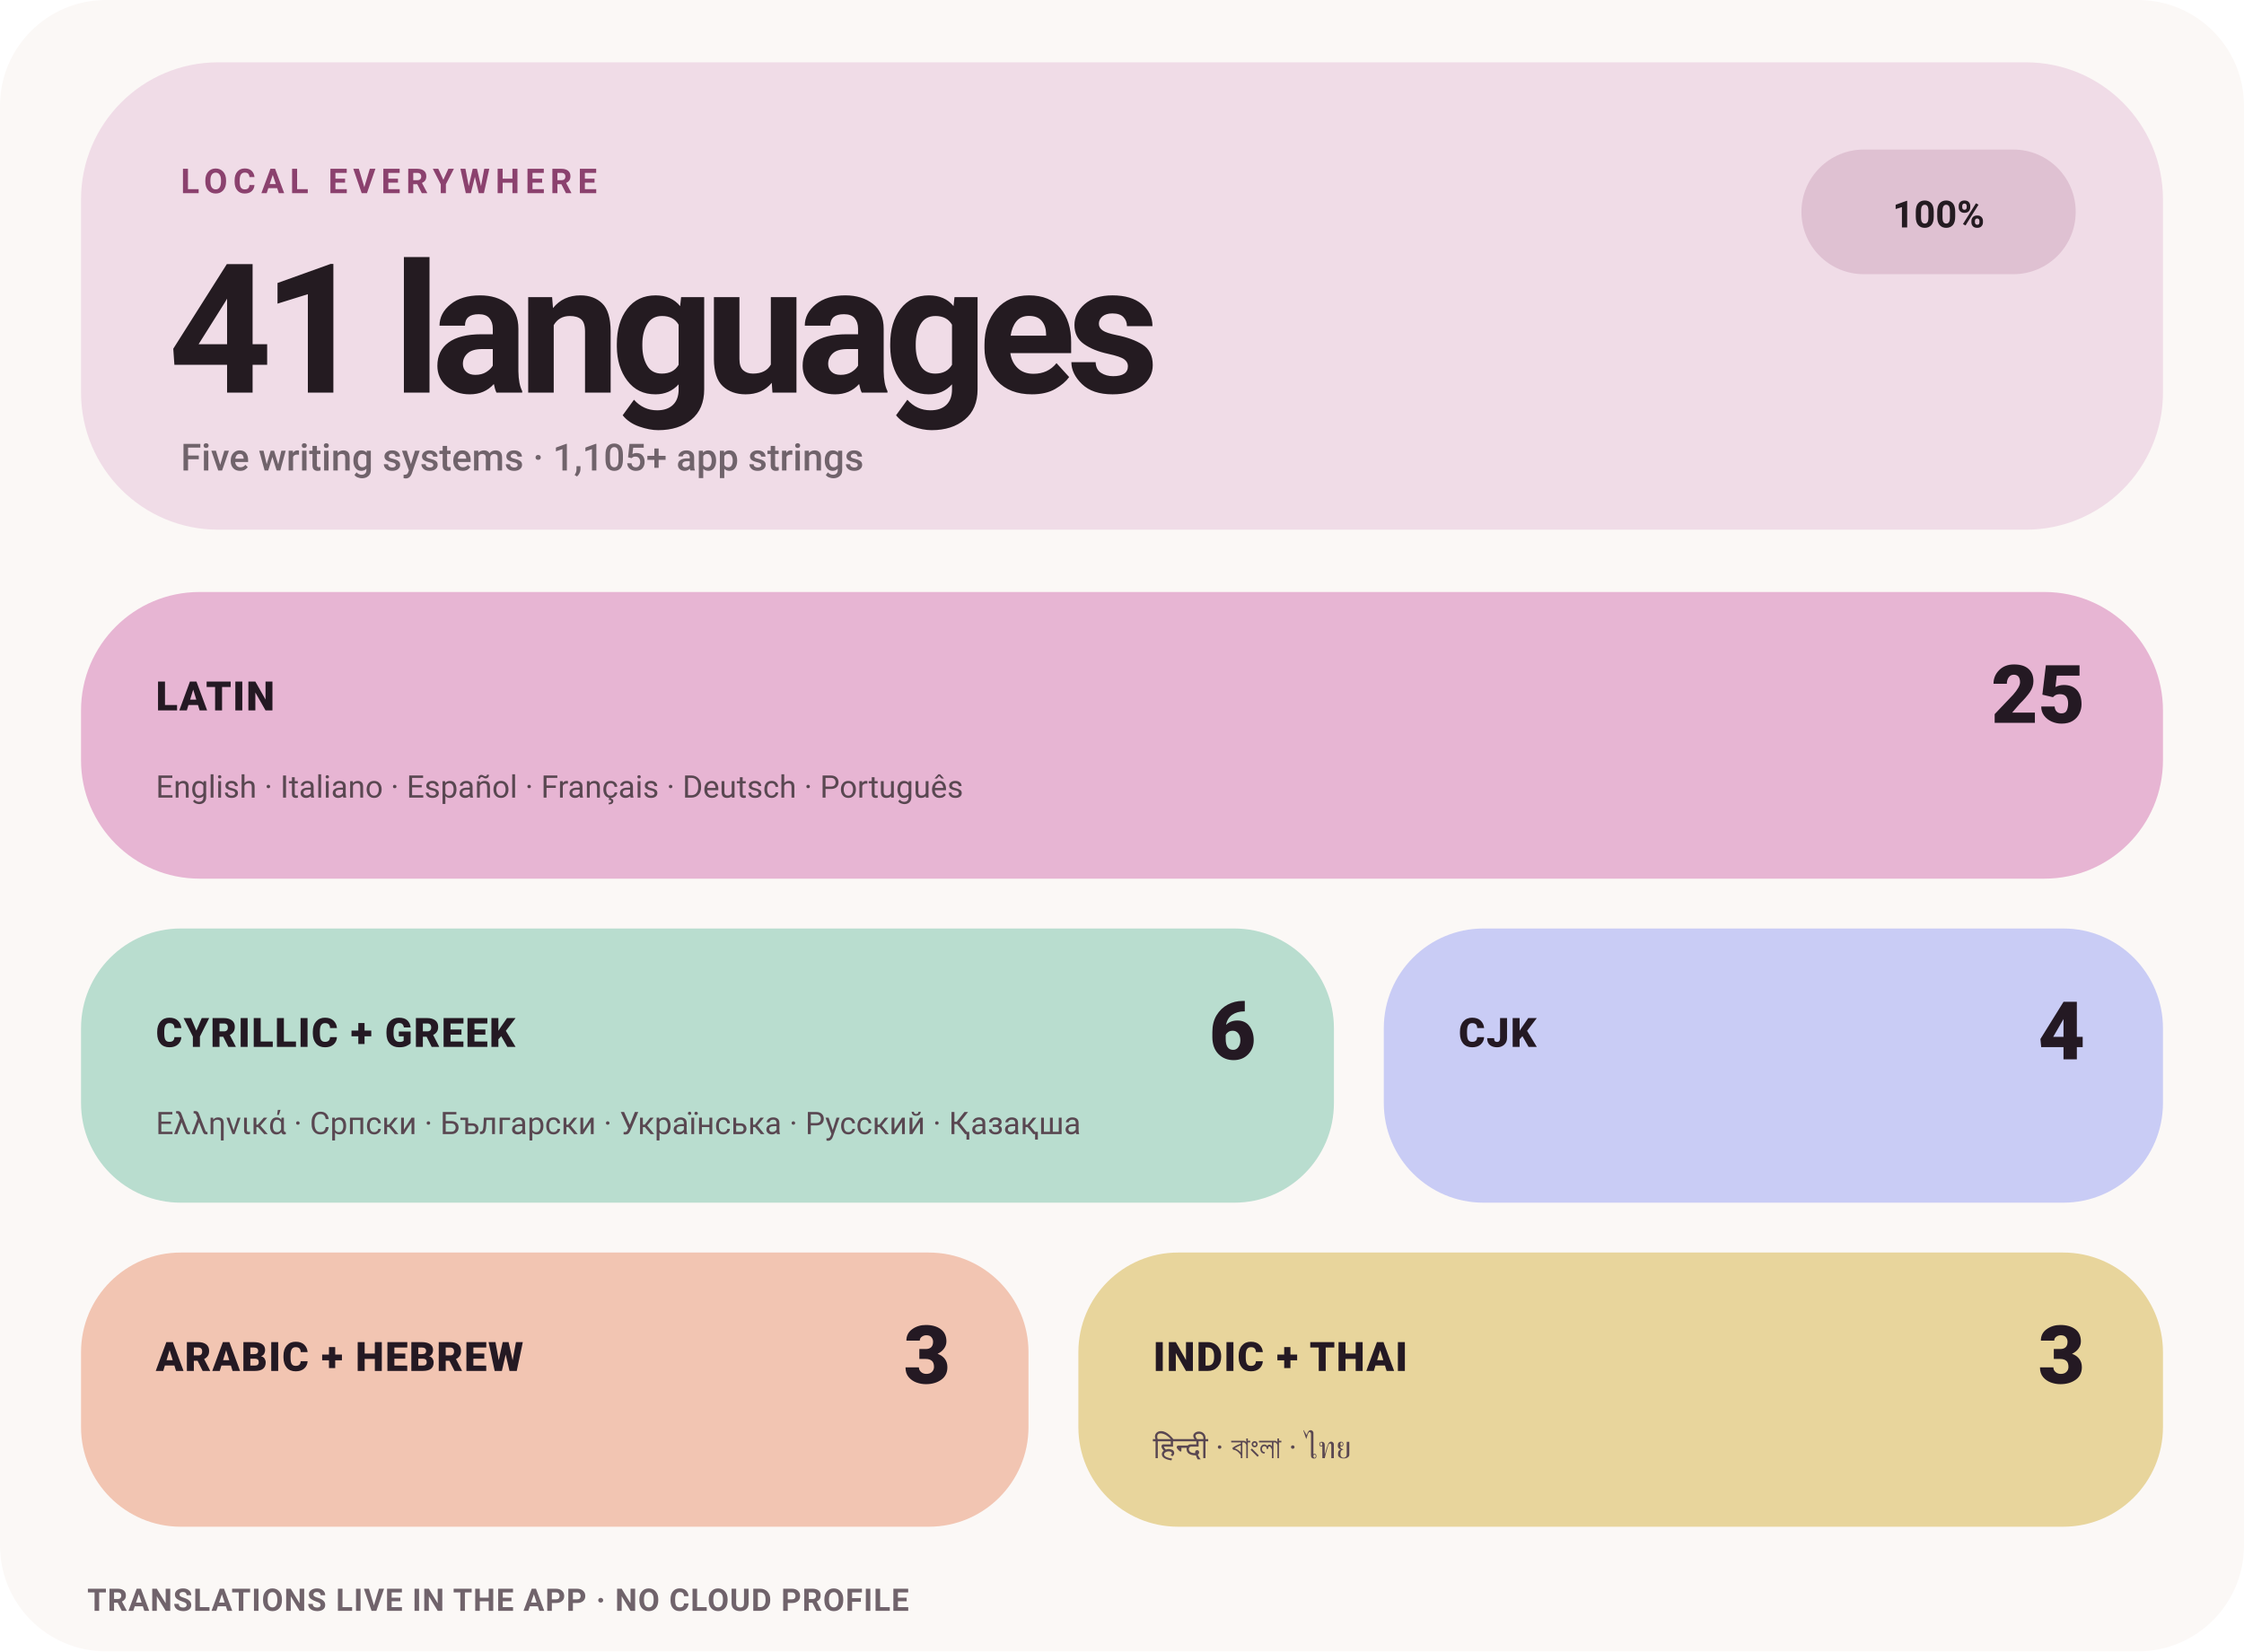
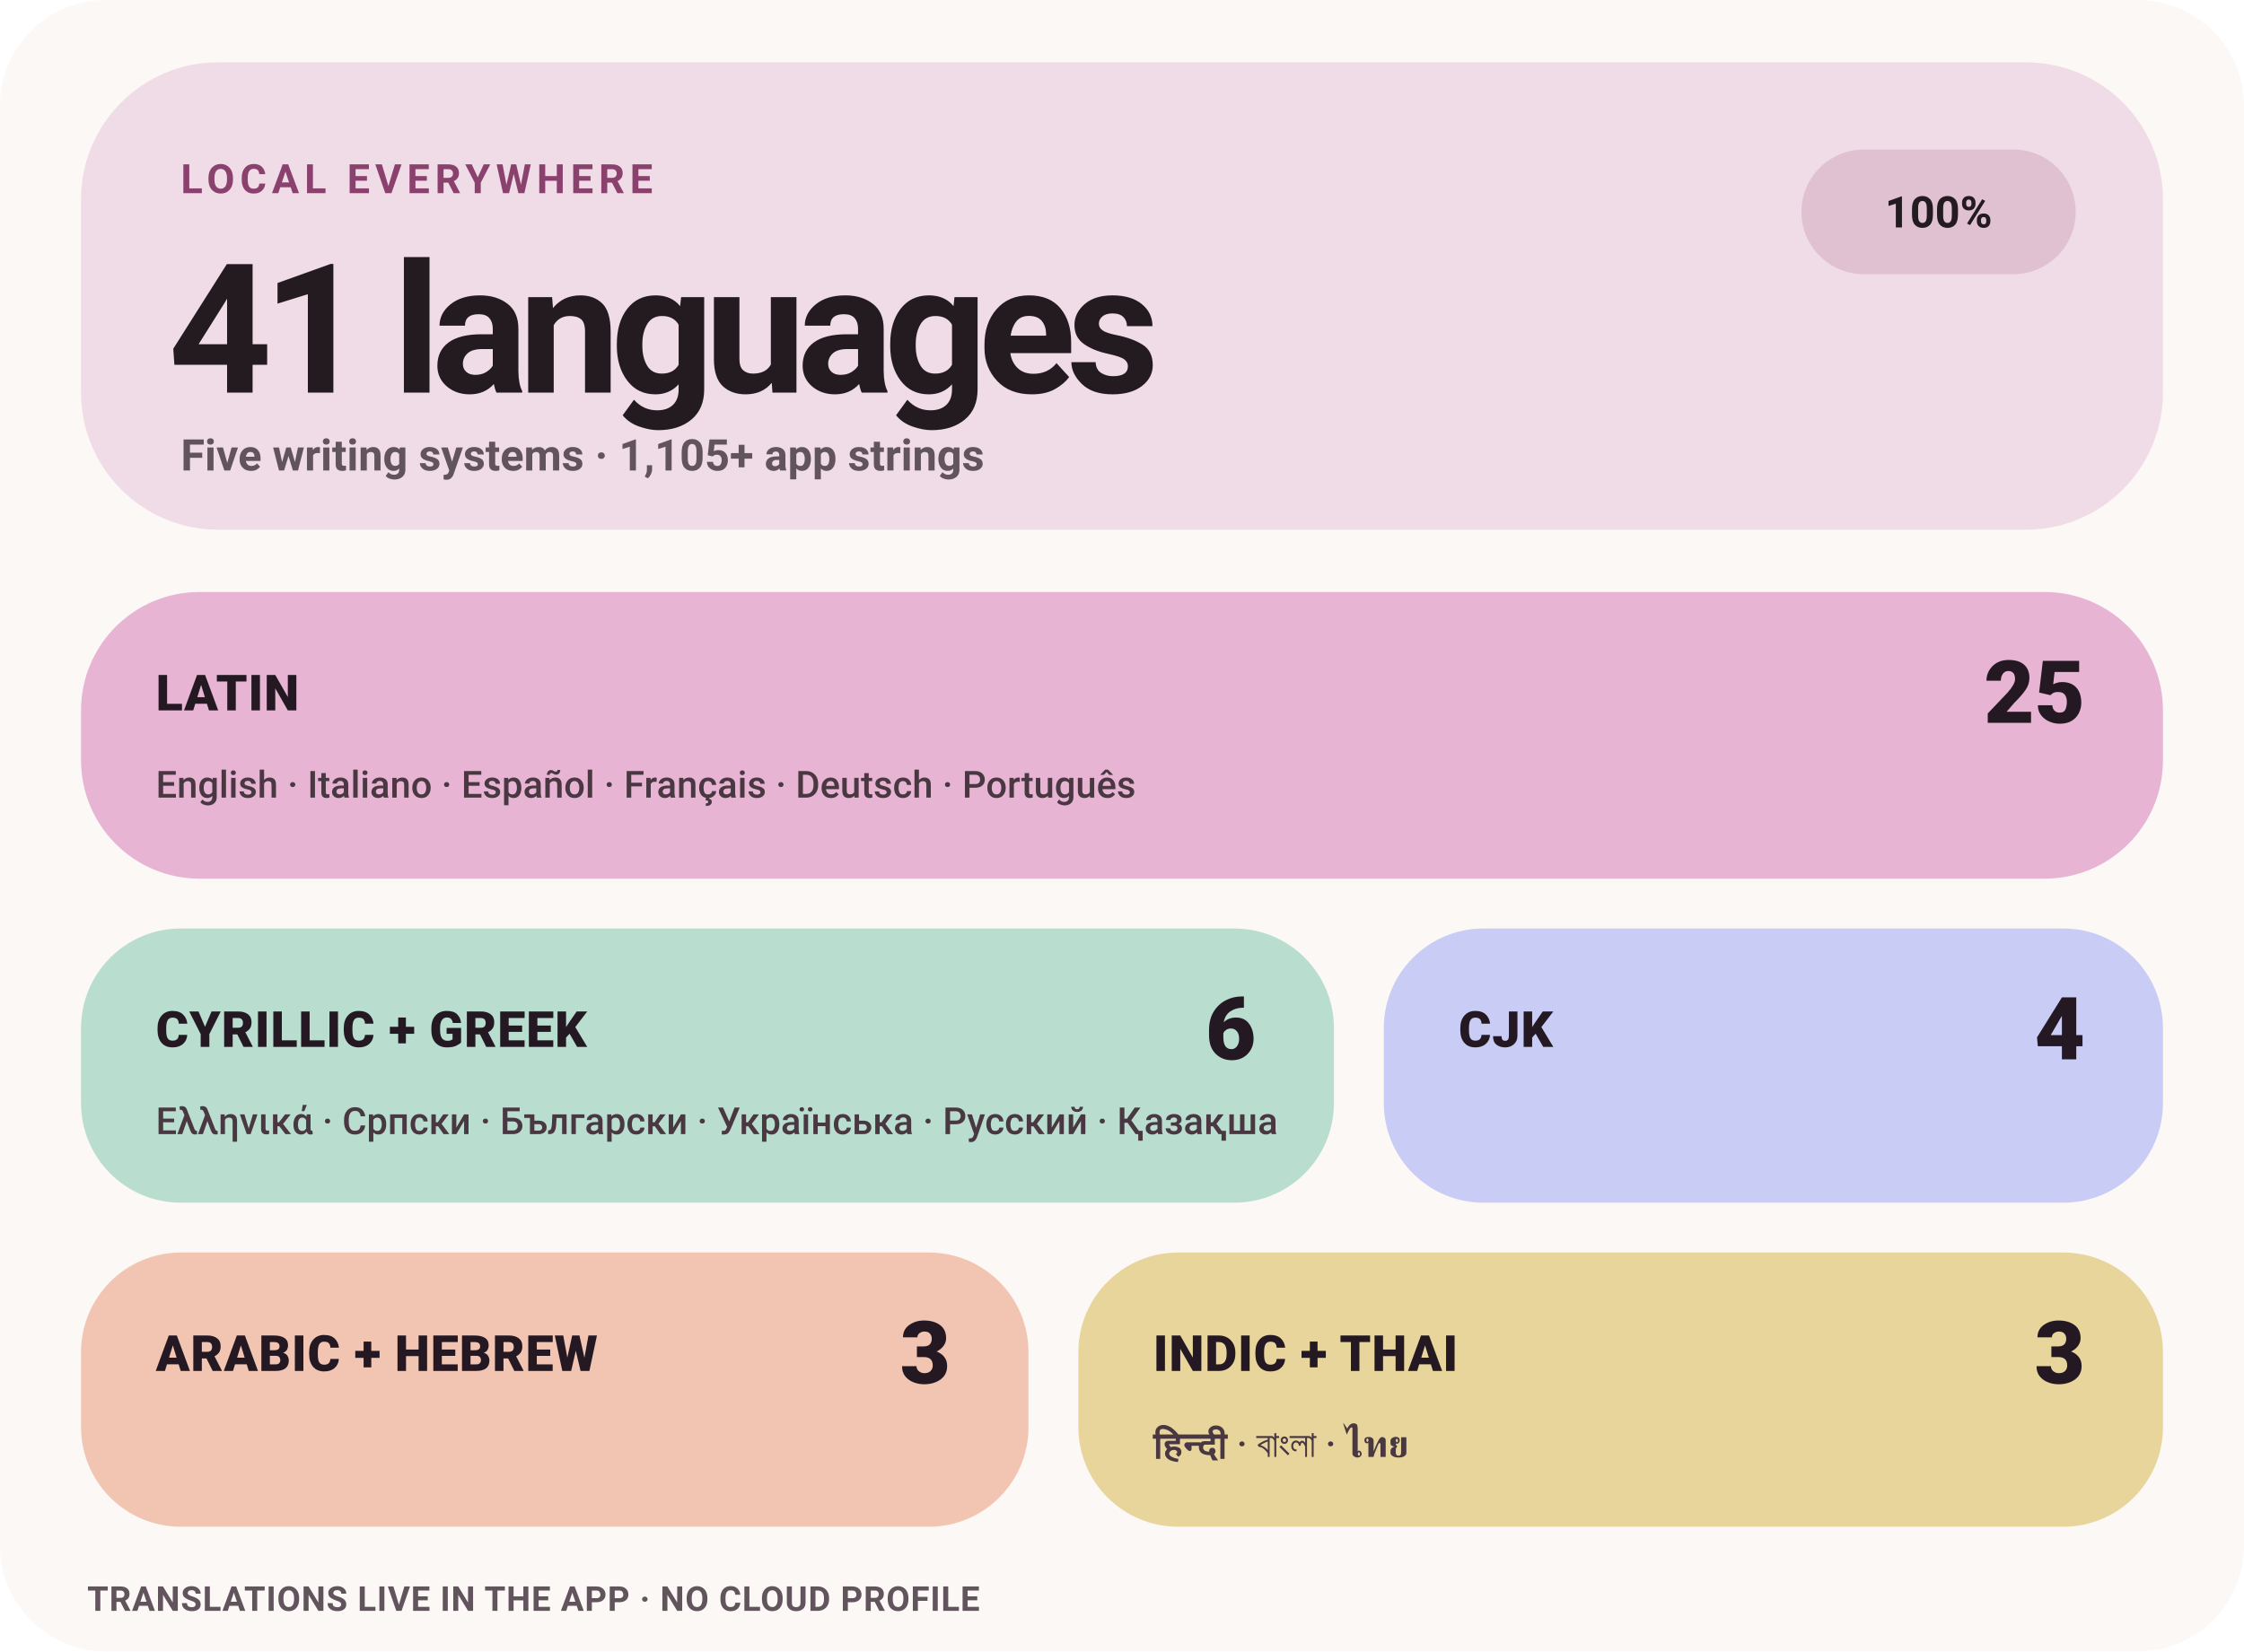
<svg xmlns="http://www.w3.org/2000/svg" width="720" height="530" viewBox="0 0 720 530" role="img" aria-label="Levyra localization coverage: 100% across 41 languages">
  <style>
    text { font-family: -apple-system,BlinkMacSystemFont,'Segoe UI',Roboto,Helvetica,Arial,sans-serif; }
-     .eyebrow { fill: #8B416E; font-size: 11px; font-weight: 750; letter-spacing: 1.8px; }
+     .eyebrow { fill: #8B416E; font-size: 13px; font-weight: 780; letter-spacing: 1.7px; }
    .hero { fill: #241B21; font-size: 58px; font-weight: 760; letter-spacing: -3px; }
-     .meta { fill: #70636B; font-size: 12px; font-weight: 550; }
-     .status { fill: #241B21; font-size: 12px; font-weight: 750; }
-     .tile-label { fill: #241923; font-size: 13px; font-weight: 800; letter-spacing: .4px; }
-     .tile-count { fill: #241923; font-size: 26px; font-weight: 800; }
-     .tile-examples { fill: #594751; font-size: 10px; }
-     .footer { fill: #70636B; font-size: 10px; font-weight: 600; letter-spacing: .3px; }
+     .meta { fill: #62545D; font-size: 14px; font-weight: 580; }
+     .status { fill: #241B21; font-size: 14px; font-weight: 780; }
+     .tile-label { fill: #241923; font-size: 16px; font-weight: 820; letter-spacing: .25px; }
+     .tile-count { fill: #241923; font-size: 28px; font-weight: 820; }
+     .tile-examples { fill: #493741; font-size: 12px; font-weight: 560; }
+     .footer { fill: #62545D; font-size: 11px; font-weight: 650; letter-spacing: .25px; }
  </style>
  <rect width="720" height="530" rx="34" fill="#FBF8F6" />
  <rect x="26" y="20" width="668" height="150" rx="44" fill="#F0DCE7" />
  <text x="58" y="62" class="eyebrow">LOCAL EVERYWHERE</text>
  <text x="54" y="126" class="hero">41 languages</text>
  <text x="58" y="151" class="meta">Five writing systems · 1,105+ app strings</text>
  <rect x="578" y="48" width="88" height="40" rx="20" fill="#DFC1D2" />
  <text x="622" y="73" text-anchor="middle" class="status">100%</text>
  <rect x="26" y="190" width="668" height="92" rx="38" fill="#E7B5D3" />
  <text x="50" y="228" class="tile-label">LATIN</text>
  <text x="669" y="232" text-anchor="end" class="tile-count">25</text>
  <text x="50" y="256" class="tile-examples">English · Italiano · Español · Français · Deutsch · Português</text>
  <rect x="26" y="298" width="402" height="88" rx="32" fill="#B9DDCF" />
  <text x="50" y="336" class="tile-label">CYRILLIC + GREEK</text>
  <text x="403" y="340" text-anchor="end" class="tile-count">6</text>
  <text x="50" y="364" class="tile-examples">Ελληνικά · Српски · Български · Українська · Русский · Қазақша</text>
  <rect x="444" y="298" width="250" height="88" rx="32" fill="#C9CCF5" />
  <text x="468" y="336" class="tile-label">CJK</text>
  <text x="669" y="340" text-anchor="end" class="tile-count">4</text>
  <rect x="26" y="402" width="304" height="88" rx="32" fill="#F2C5B2" />
  <text x="50" y="440" class="tile-label">ARABIC + HEBREW</text>
  <text x="305" y="444" text-anchor="end" class="tile-count">3</text>
  <rect x="346" y="402" width="348" height="88" rx="32" fill="#E8D59C" />
  <text x="370" y="440" class="tile-label">INDIC + THAI</text>
  <text x="669" y="444" text-anchor="end" class="tile-count">3</text>
  <text x="370" y="468" class="tile-examples">हिन्दी · বাংলা · ไทย</text>
  <text x="28" y="517" class="footer">TRANSLATIONS LIVE IN THE APP · NO CLOUD PROFILE</text>
</svg>
